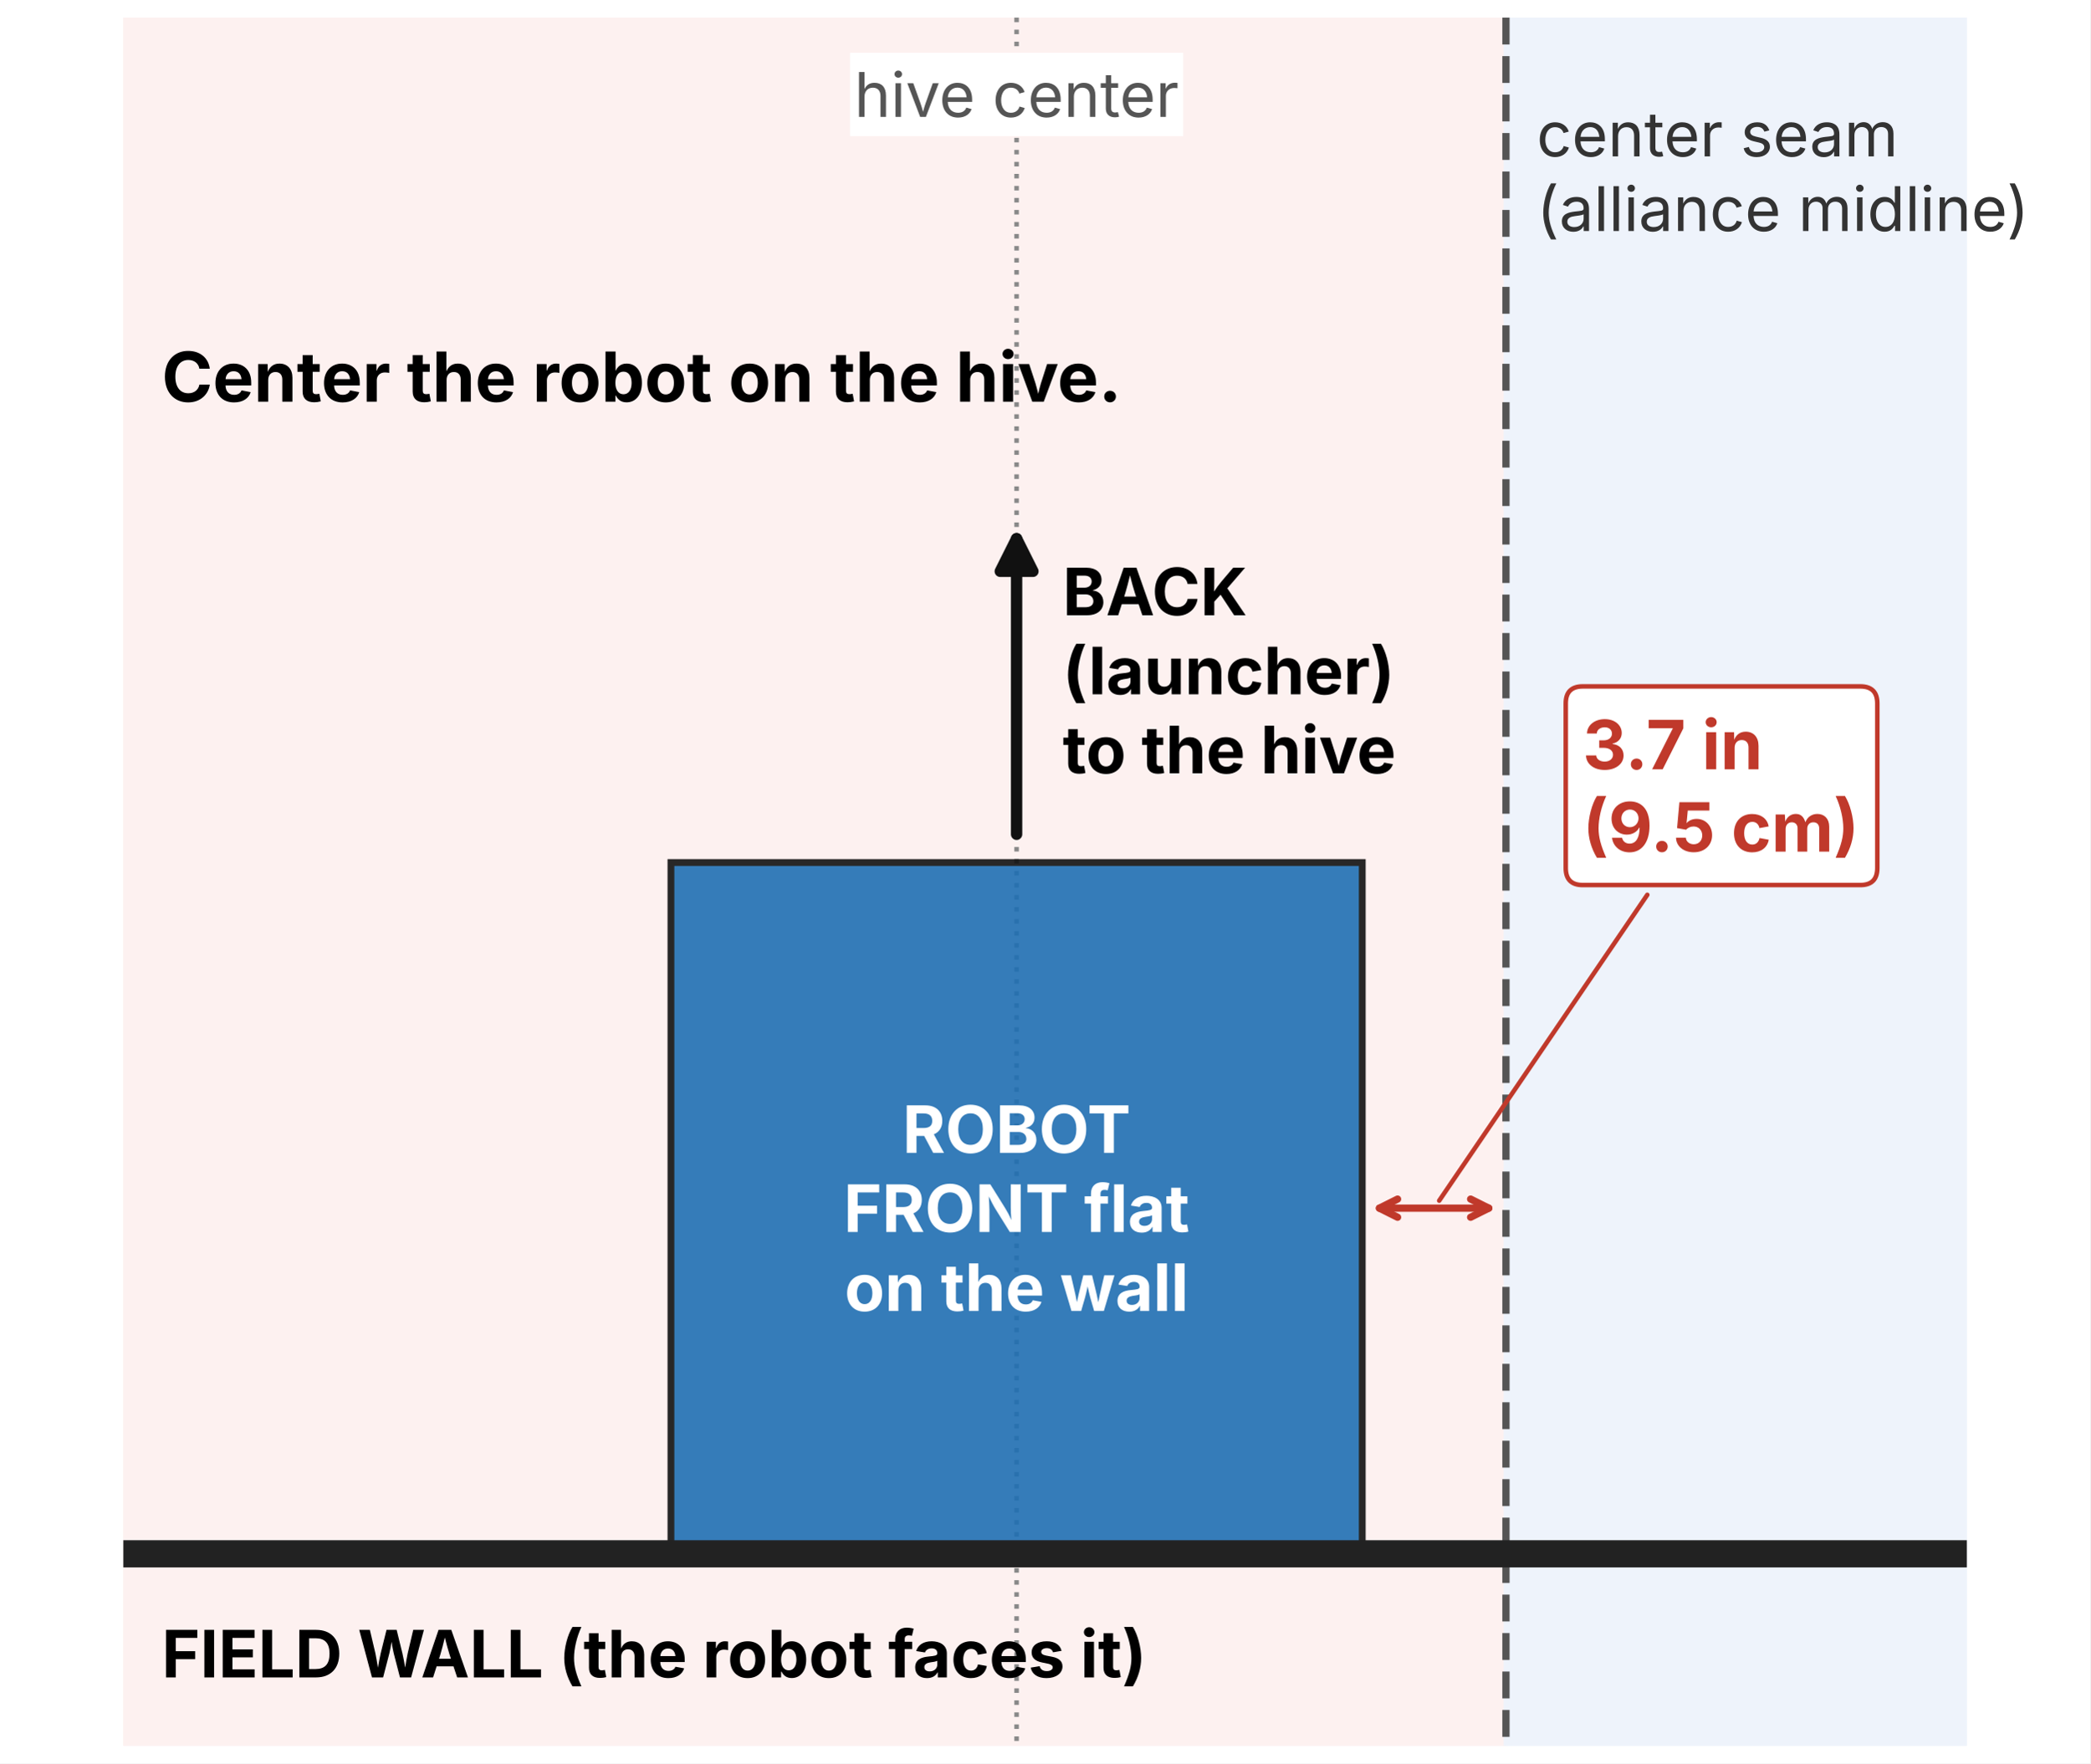
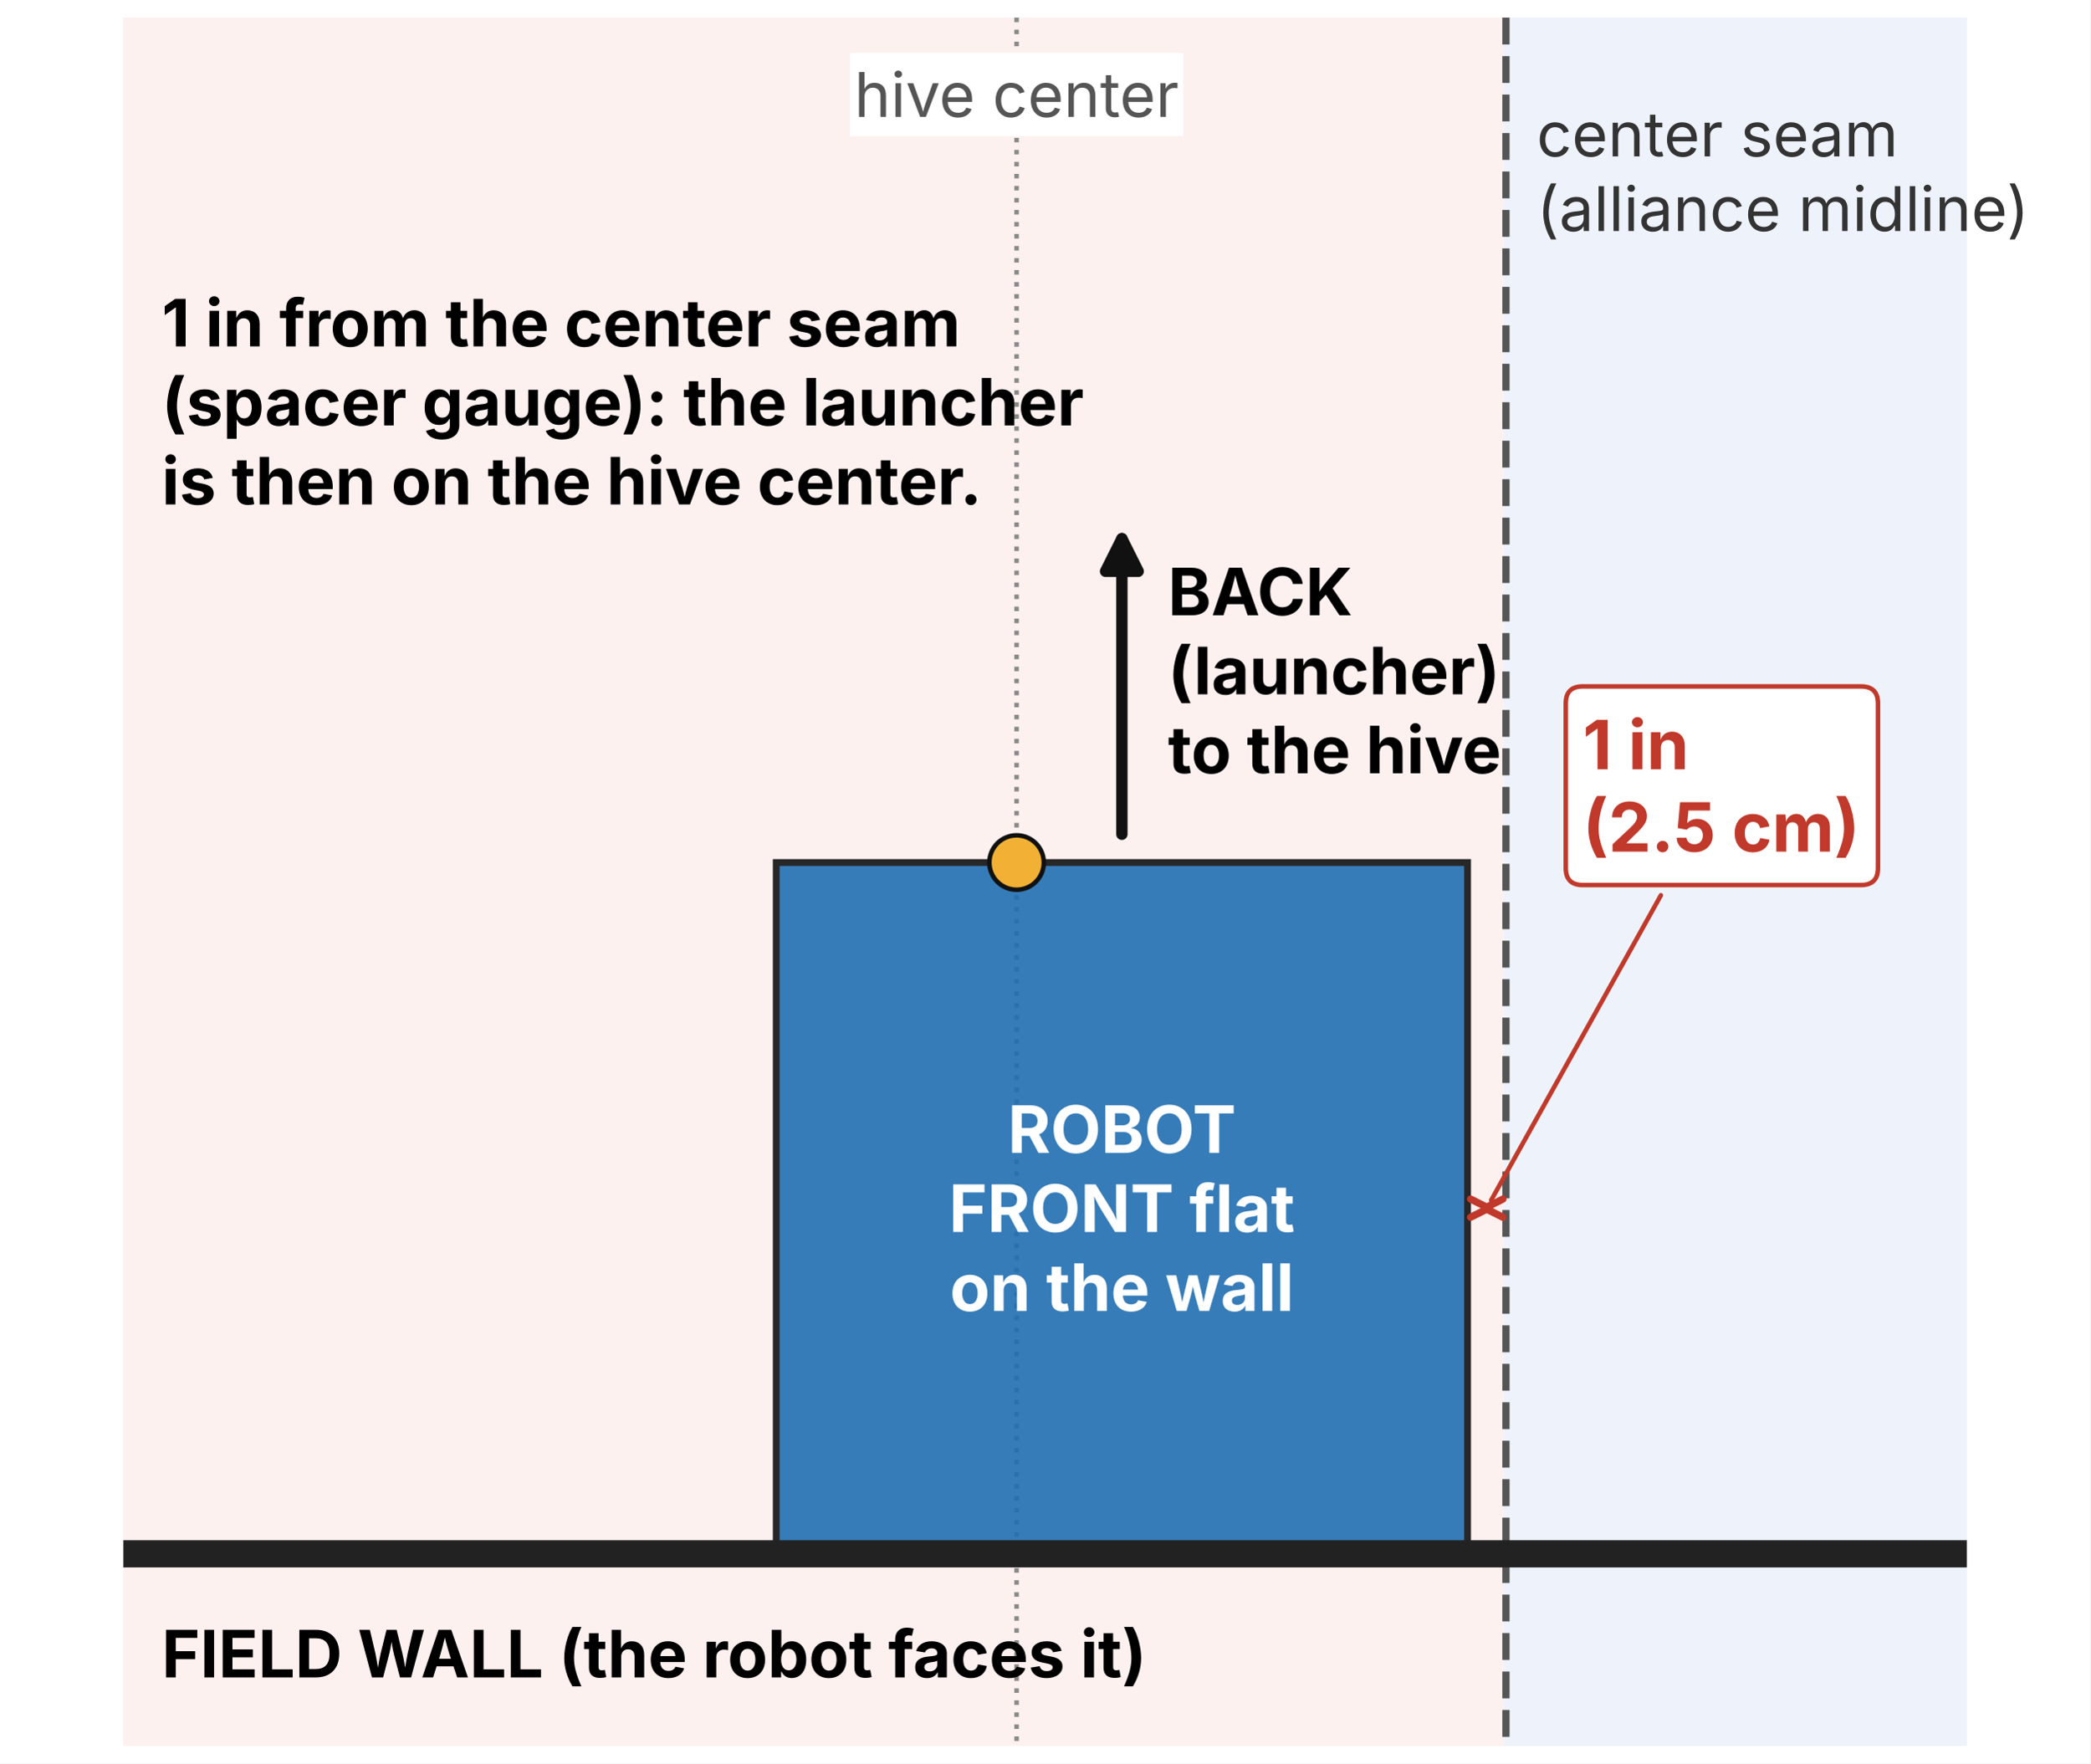
- <svg xmlns="http://www.w3.org/2000/svg" width="460.8pt" height="388.8pt" viewBox="0 0 460.8 388.8" version="1.1">
+ <svg xmlns="http://www.w3.org/2000/svg" xmlns:xlink="http://www.w3.org/1999/xlink" width="460.8pt" height="388.8pt" viewBox="0 0 460.8 388.8" version="1.1">
  <defs>
    <style type="text/css">*{stroke-linejoin: round; stroke-linecap: butt}</style>
  </defs>
  <g id="figure_1">
    <g id="patch_1">
      <path d="M 0 388.8 L 460.8 388.8 L 460.8 0 L 0 0 z " style="fill: #ffffff" />
    </g>
    <g id="axes_1">
      <g id="patch_2">
        <path d="M 27.187 3.888 L 332.006 3.888 L 332.006 384.912 L 27.187 384.912 z " clip-path="url(#pecc828a3df)" style="fill: #fdf1f0; stroke: #fdf1f0; stroke-linejoin: miter" />
      </g>
      <g id="patch_3">
        <path d="M 332.006 3.888 L 433.613 3.888 L 433.613 384.912 L 332.006 384.912 z " clip-path="url(#pecc828a3df)" style="fill: #eef3fb; stroke: #eef3fb; stroke-linejoin: miter" />
      </g>
      <g id="line2d_1">
        <path d="M 332.006 3.888 L 332.006 384.912 " clip-path="url(#pecc828a3df)" style="fill: none; stroke-dasharray: 5.92,2.56; stroke-dashoffset: 0; stroke: #555555; stroke-width: 1.6" />
      </g>
      <g id="line2d_2">
        <path d="M 224.12 3.888 L 224.12 384.912 " clip-path="url(#pecc828a3df)" style="fill: none; stroke-dasharray: 1,1.65; stroke-dashoffset: 0; stroke: #888888" />
      </g>
      <g id="text_1">
        <text style="font-size: 13.6px; font-family: 'Inter', 'DejaVu Sans', 'Bitstream Vera Sans', 'Computer Modern Sans Serif', 'Lucida Grande', 'Verdana', 'Geneva', 'Lucid', 'Arial', 'Helvetica', 'Avant Garde', sans-serif; fill: #333333" transform="translate(338.7802 34.47633)">center seam</text>
        <text style="font-size: 13.6px; font-family: 'Inter', 'DejaVu Sans', 'Bitstream Vera Sans', 'Computer Modern Sans Serif', 'Lucida Grande', 'Verdana', 'Geneva', 'Lucid', 'Arial', 'Helvetica', 'Avant Garde', sans-serif; fill: #333333" transform="translate(338.7802 50.9318)">(alliance midline)</text>
      </g>
      <g id="text_2">
        <text style="font-weight: 700; font-size: 14.4px; font-family: 'Inter', 'DejaVu Sans', 'Bitstream Vera Sans', 'Computer Modern Sans Serif', 'Lucida Grande', 'Verdana', 'Geneva', 'Lucid', 'Arial', 'Helvetica', 'Avant Garde', sans-serif; text-anchor: start" x="35.654" y="369.829" transform="rotate(-0 35.6544 369.829)">FIELD WALL (the robot faces it)</text>
      </g>
      <g id="text_3">
        <g id="patch_4">
          <path d="M 187.387 30.002 L 260.854 30.002 L 260.854 11.643 L 187.387 11.643 z " style="fill: #ffffff" />
        </g>
        <text style="font-size: 13.6px; font-family: 'Inter', 'DejaVu Sans', 'Bitstream Vera Sans', 'Computer Modern Sans Serif', 'Lucida Grande', 'Verdana', 'Geneva', 'Lucid', 'Arial', 'Helvetica', 'Avant Garde', sans-serif; text-anchor: middle; fill: #555555" x="224.12" y="25.77" transform="rotate(-0 224.1204 25.76967)">hive center</text>
      </g>
      <g id="text_4">
-         <text style="font-weight: 700; font-size: 14.4px; font-family: 'Inter', 'DejaVu Sans', 'Bitstream Vera Sans', 'Computer Modern Sans Serif', 'Lucida Grande', 'Verdana', 'Geneva', 'Lucid', 'Arial', 'Helvetica', 'Avant Garde', sans-serif" transform="translate(234.281 135.6452)">BACK</text>
-         <text style="font-weight: 700; font-size: 14.4px; font-family: 'Inter', 'DejaVu Sans', 'Bitstream Vera Sans', 'Computer Modern Sans Serif', 'Lucida Grande', 'Verdana', 'Geneva', 'Lucid', 'Arial', 'Helvetica', 'Avant Garde', sans-serif" transform="translate(234.281 153.0687)">(launcher)</text>
-         <text style="font-weight: 700; font-size: 14.4px; font-family: 'Inter', 'DejaVu Sans', 'Bitstream Vera Sans', 'Computer Modern Sans Serif', 'Lucida Grande', 'Verdana', 'Geneva', 'Lucid', 'Arial', 'Helvetica', 'Avant Garde', sans-serif" transform="translate(234.281 170.4921)">to the hive</text>
+         <text style="font-weight: 700; font-size: 14.4px; font-family: 'Inter', 'DejaVu Sans', 'Bitstream Vera Sans', 'Computer Modern Sans Serif', 'Lucida Grande', 'Verdana', 'Geneva', 'Lucid', 'Arial', 'Helvetica', 'Avant Garde', sans-serif" transform="translate(257.495 135.6452)">BACK</text>
+         <text style="font-weight: 700; font-size: 14.4px; font-family: 'Inter', 'DejaVu Sans', 'Bitstream Vera Sans', 'Computer Modern Sans Serif', 'Lucida Grande', 'Verdana', 'Geneva', 'Lucid', 'Arial', 'Helvetica', 'Avant Garde', sans-serif" transform="translate(257.495 153.0687)">(launcher)</text>
+         <text style="font-weight: 700; font-size: 14.4px; font-family: 'Inter', 'DejaVu Sans', 'Bitstream Vera Sans', 'Computer Modern Sans Serif', 'Lucida Grande', 'Verdana', 'Geneva', 'Lucid', 'Arial', 'Helvetica', 'Avant Garde', sans-serif" transform="translate(257.495 170.4921)">to the hive</text>
      </g>
      <g id="text_5">
-         <text style="font-weight: 700; font-size: 15.2px; font-family: 'Inter', 'DejaVu Sans', 'Bitstream Vera Sans', 'Computer Modern Sans Serif', 'Lucida Grande', 'Verdana', 'Geneva', 'Lucid', 'Arial', 'Helvetica', 'Avant Garde', sans-serif; text-anchor: start" x="35.654" y="88.56" transform="rotate(-0 35.6544 88.56)">Center the robot on the hive.</text>
+         <text style="font-weight: 700; font-size: 14.4px; font-family: 'Inter', 'DejaVu Sans', 'Bitstream Vera Sans', 'Computer Modern Sans Serif', 'Lucida Grande', 'Verdana', 'Geneva', 'Lucid', 'Arial', 'Helvetica', 'Avant Garde', sans-serif" transform="translate(35.6544 76.37484)">1 in from the center seam</text>
+         <text style="font-weight: 700; font-size: 14.4px; font-family: 'Inter', 'DejaVu Sans', 'Bitstream Vera Sans', 'Computer Modern Sans Serif', 'Lucida Grande', 'Verdana', 'Geneva', 'Lucid', 'Arial', 'Helvetica', 'Avant Garde', sans-serif" transform="translate(35.6544 93.79828)">(spacer gauge): the launcher</text>
+         <text style="font-weight: 700; font-size: 14.4px; font-family: 'Inter', 'DejaVu Sans', 'Bitstream Vera Sans', 'Computer Modern Sans Serif', 'Lucida Grande', 'Verdana', 'Geneva', 'Lucid', 'Arial', 'Helvetica', 'Avant Garde', sans-serif" transform="translate(35.6544 111.2217)">is then on the hive center.</text>
      </g>
      <g id="patch_5">
-         <path d="M 147.916 190.166 L 300.325 190.166 L 300.325 342.576 L 147.916 342.576 z " clip-path="url(#pecc828a3df)" style="fill: #1f6fb2; opacity: 0.9; stroke: #111111; stroke-width: 1.5; stroke-linejoin: miter" />
+         <path d="M 171.13 190.166 L 323.539 190.166 L 323.539 342.576 L 171.13 342.576 z " clip-path="url(#pecc828a3df)" style="fill: #1f6fb2; opacity: 0.9; stroke: #111111; stroke-width: 1.5; stroke-linejoin: miter" />
      </g>
      <g id="text_6">
-         <text style="font-weight: 700; font-size: 14.4px; font-family: 'Inter', 'DejaVu Sans', 'Bitstream Vera Sans', 'Computer Modern Sans Serif', 'Lucida Grande', 'Verdana', 'Geneva', 'Lucid', 'Arial', 'Helvetica', 'Avant Garde', sans-serif; fill: #ffffff" transform="translate(198.9564 254.186)">ROBOT</text>
-         <text style="font-weight: 700; font-size: 14.4px; font-family: 'Inter', 'DejaVu Sans', 'Bitstream Vera Sans', 'Computer Modern Sans Serif', 'Lucida Grande', 'Verdana', 'Geneva', 'Lucid', 'Arial', 'Helvetica', 'Avant Garde', sans-serif; fill: #ffffff" transform="translate(185.9863 271.6095)">FRONT flat</text>
-         <text style="font-weight: 700; font-size: 14.4px; font-family: 'Inter', 'DejaVu Sans', 'Bitstream Vera Sans', 'Computer Modern Sans Serif', 'Lucida Grande', 'Verdana', 'Geneva', 'Lucid', 'Arial', 'Helvetica', 'Avant Garde', sans-serif; fill: #ffffff" transform="translate(186.2 289.0329)">on the wall</text>
+         <text style="font-weight: 700; font-size: 14.4px; font-family: 'Inter', 'DejaVu Sans', 'Bitstream Vera Sans', 'Computer Modern Sans Serif', 'Lucida Grande', 'Verdana', 'Geneva', 'Lucid', 'Arial', 'Helvetica', 'Avant Garde', sans-serif; fill: #ffffff" transform="translate(222.1704 254.186)">ROBOT</text>
+         <text style="font-weight: 700; font-size: 14.4px; font-family: 'Inter', 'DejaVu Sans', 'Bitstream Vera Sans', 'Computer Modern Sans Serif', 'Lucida Grande', 'Verdana', 'Geneva', 'Lucid', 'Arial', 'Helvetica', 'Avant Garde', sans-serif; fill: #ffffff" transform="translate(209.2003 271.6095)">FRONT flat</text>
+         <text style="font-weight: 700; font-size: 14.4px; font-family: 'Inter', 'DejaVu Sans', 'Bitstream Vera Sans', 'Computer Modern Sans Serif', 'Lucida Grande', 'Verdana', 'Geneva', 'Lucid', 'Arial', 'Helvetica', 'Avant Garde', sans-serif; fill: #ffffff" transform="translate(209.414 289.0329)">on the wall</text>
      </g>
      <g id="patch_6">
-         <path d="M 224.12 183.934 Q 224.12 149.949 224.12 118.76 " style="fill: none; stroke: #111111; stroke-width: 2.5; stroke-linecap: round" />
-         <path d="M 220.52 125.96 L 224.12 118.76 L 227.72 125.96 z " style="fill: #111111; stroke: #111111; stroke-width: 2.5; stroke-linecap: round" />
+         <path d="M 247.334 183.934 Q 247.334 149.949 247.334 118.76 " style="fill: none; stroke: #111111; stroke-width: 2.5; stroke-linecap: round" />
+         <path d="M 243.734 125.96 L 247.334 118.76 L 250.934 125.96 z " style="fill: #111111; stroke: #111111; stroke-width: 2.5; stroke-linecap: round" />
      </g>
      <g id="line2d_3">
        <path d="M 27.187 342.576 L 433.613 342.576 " clip-path="url(#pecc828a3df)" style="fill: none; stroke: #222222; stroke-width: 6; stroke-linecap: square" />
      </g>
      <g id="patch_7">
-         <path d="M 328.218 266.371 Q 316.164 266.371 304.11 266.371 " style="fill: none; stroke: #c0392b; stroke-width: 1.6; stroke-linecap: round" />
-         <path d="M 324.218 264.371 L 328.218 266.371 L 324.218 268.371 " style="fill: none; stroke: #c0392b; stroke-width: 1.6; stroke-linecap: round" />
-         <path d="M 308.11 268.371 L 304.11 266.371 L 308.11 264.371 " style="fill: none; stroke: #c0392b; stroke-width: 1.6; stroke-linecap: round" />
+         <path d="M 328.221 266.371 Q 327.774 266.371 327.328 266.371 " style="fill: none; stroke: #c0392b; stroke-width: 1.6; stroke-linecap: round" />
+         <path d="M 324.221 264.371 L 328.221 266.371 L 324.221 268.371 " style="fill: none; stroke: #c0392b; stroke-width: 1.6; stroke-linecap: round" />
+         <path d="M 331.328 268.371 L 327.328 266.371 L 331.328 264.371 " style="fill: none; stroke: #c0392b; stroke-width: 1.6; stroke-linecap: round" />
+       </g>
+       <g id="line2d_4">
+         <path d="M 224.12 190.166 " clip-path="url(#pecc828a3df)" style="fill: none; stroke: #1f77b4; stroke-width: 1.5; stroke-linecap: square" />
+         <defs>
+           <path id="m23ed6a84e2" d="M 0 6 C 1.591 6 3.117 5.368 4.243 4.243 C 5.368 3.117 6 1.591 6 0 C 6 -1.591 5.368 -3.117 4.243 -4.243 C 3.117 -5.368 1.591 -6 0 -6 C -1.591 -6 -3.117 -5.368 -4.243 -4.243 C -5.368 -3.117 -6 -1.591 -6 0 C -6 1.591 -5.368 3.117 -4.243 4.243 C -3.117 5.368 -1.591 6 0 6 z " style="stroke: #111111" />
+         </defs>
+         <g clip-path="url(#pecc828a3df)">
+           <use xlink:href="#m23ed6a84e2" x="224.12" y="190.166" style="fill: #f2b134; stroke: #111111" />
+         </g>
      </g>
      <g id="patch_8">
-         <path d="M 363.17 197.284 Q 340.231 231 317.292 264.716 " style="fill: none; stroke: #c0392b; stroke-linecap: round" />
+         <path d="M 366.167 197.381 Q 347.456 231.003 328.745 264.624 " style="fill: none; stroke: #c0392b; stroke-linecap: round" />
      </g>
      <g id="text_7">
        <g id="patch_9">
-           <path d="M 348.941 195.131 L 410.127 195.131 Q 413.877 195.131 413.877 191.381 L 413.877 155.083 Q 413.877 151.333 410.127 151.333 L 348.941 151.333 Q 345.191 151.333 345.191 155.083 L 345.191 191.381 Q 345.191 195.131 348.941 195.131 z " style="fill: #ffffff; stroke: #c0392b; stroke-linejoin: miter" />
+           <path d="M 348.941 195.131 L 410.272 195.131 Q 414.022 195.131 414.022 191.381 L 414.022 155.083 Q 414.022 151.333 410.272 151.333 L 348.941 151.333 Q 345.191 151.333 345.191 155.083 L 345.191 191.381 Q 345.191 195.131 348.941 195.131 z " style="fill: #ffffff; stroke: #c0392b; stroke-linejoin: miter" />
        </g>
-         <text style="font-weight: 700; font-size: 15px; font-family: 'Inter', 'DejaVu Sans', 'Bitstream Vera Sans', 'Computer Modern Sans Serif', 'Lucida Grande', 'Verdana', 'Geneva', 'Lucid', 'Arial', 'Helvetica', 'Avant Garde', sans-serif; fill: #c0392b" transform="translate(348.9408 169.6138)">3.7 in</text>
-         <text style="font-weight: 700; font-size: 15px; font-family: 'Inter', 'DejaVu Sans', 'Bitstream Vera Sans', 'Computer Modern Sans Serif', 'Lucida Grande', 'Verdana', 'Geneva', 'Lucid', 'Arial', 'Helvetica', 'Avant Garde', sans-serif; fill: #c0392b" transform="translate(348.9408 187.7632)">(9.5 cm)</text>
+         <text style="font-weight: 700; font-size: 15px; font-family: 'Inter', 'DejaVu Sans', 'Bitstream Vera Sans', 'Computer Modern Sans Serif', 'Lucida Grande', 'Verdana', 'Geneva', 'Lucid', 'Arial', 'Helvetica', 'Avant Garde', sans-serif; fill: #c0392b" transform="translate(348.9408 169.6138)">1 in</text>
+         <text style="font-weight: 700; font-size: 15px; font-family: 'Inter', 'DejaVu Sans', 'Bitstream Vera Sans', 'Computer Modern Sans Serif', 'Lucida Grande', 'Verdana', 'Geneva', 'Lucid', 'Arial', 'Helvetica', 'Avant Garde', sans-serif; fill: #c0392b" transform="translate(348.9408 187.7632)">(2.5 cm)</text>
      </g>
    </g>
  </g>
  <defs>
    <clipPath id="pecc828a3df">
      <rect x="27.187" y="3.888" width="406.426" height="381.024" />
    </clipPath>
  </defs>
</svg>
